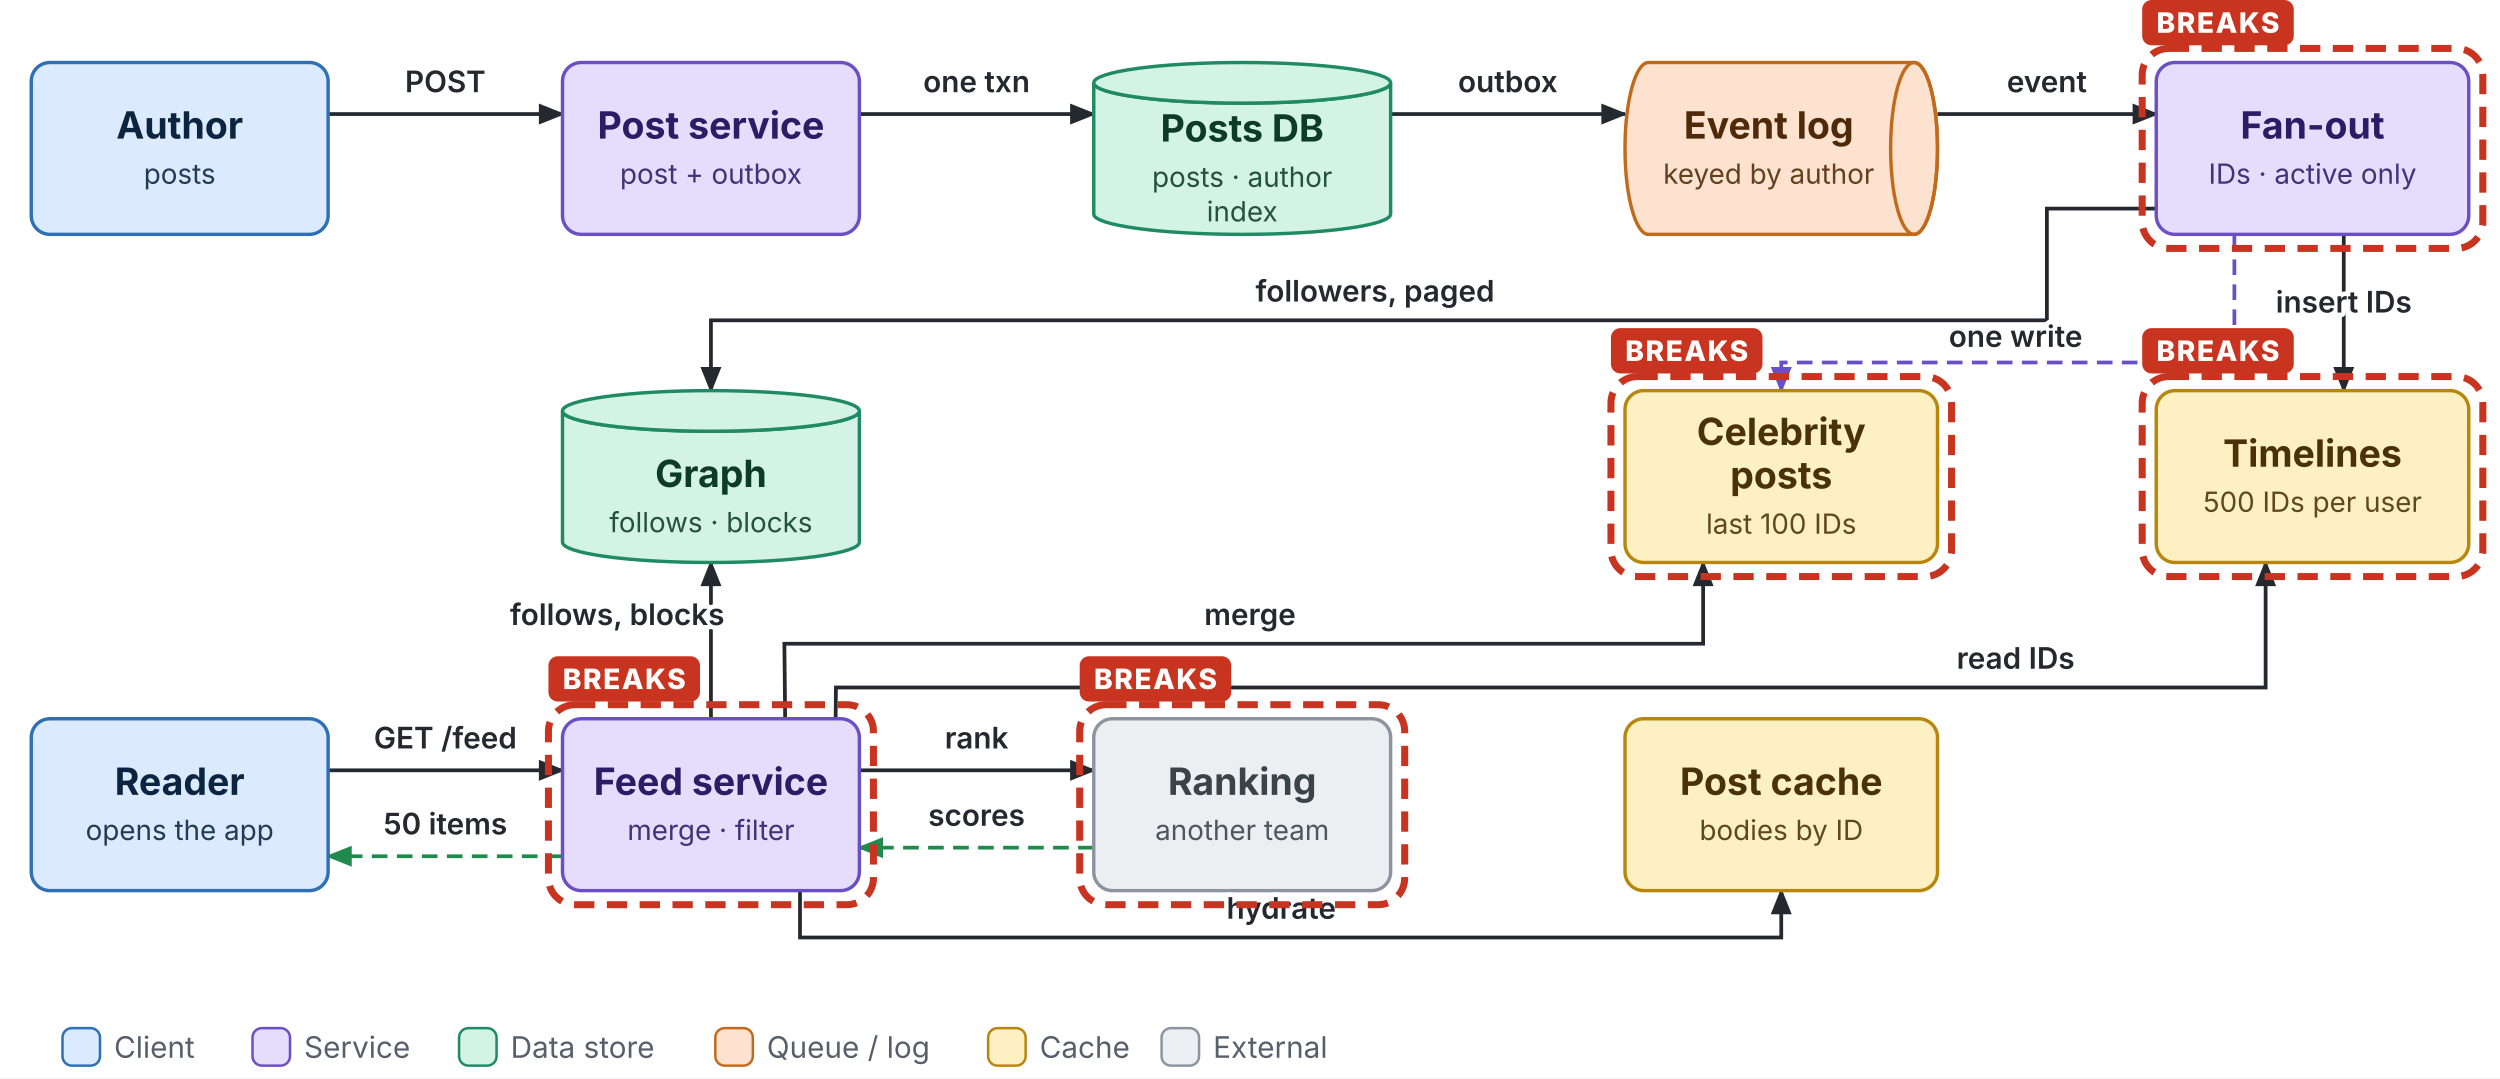
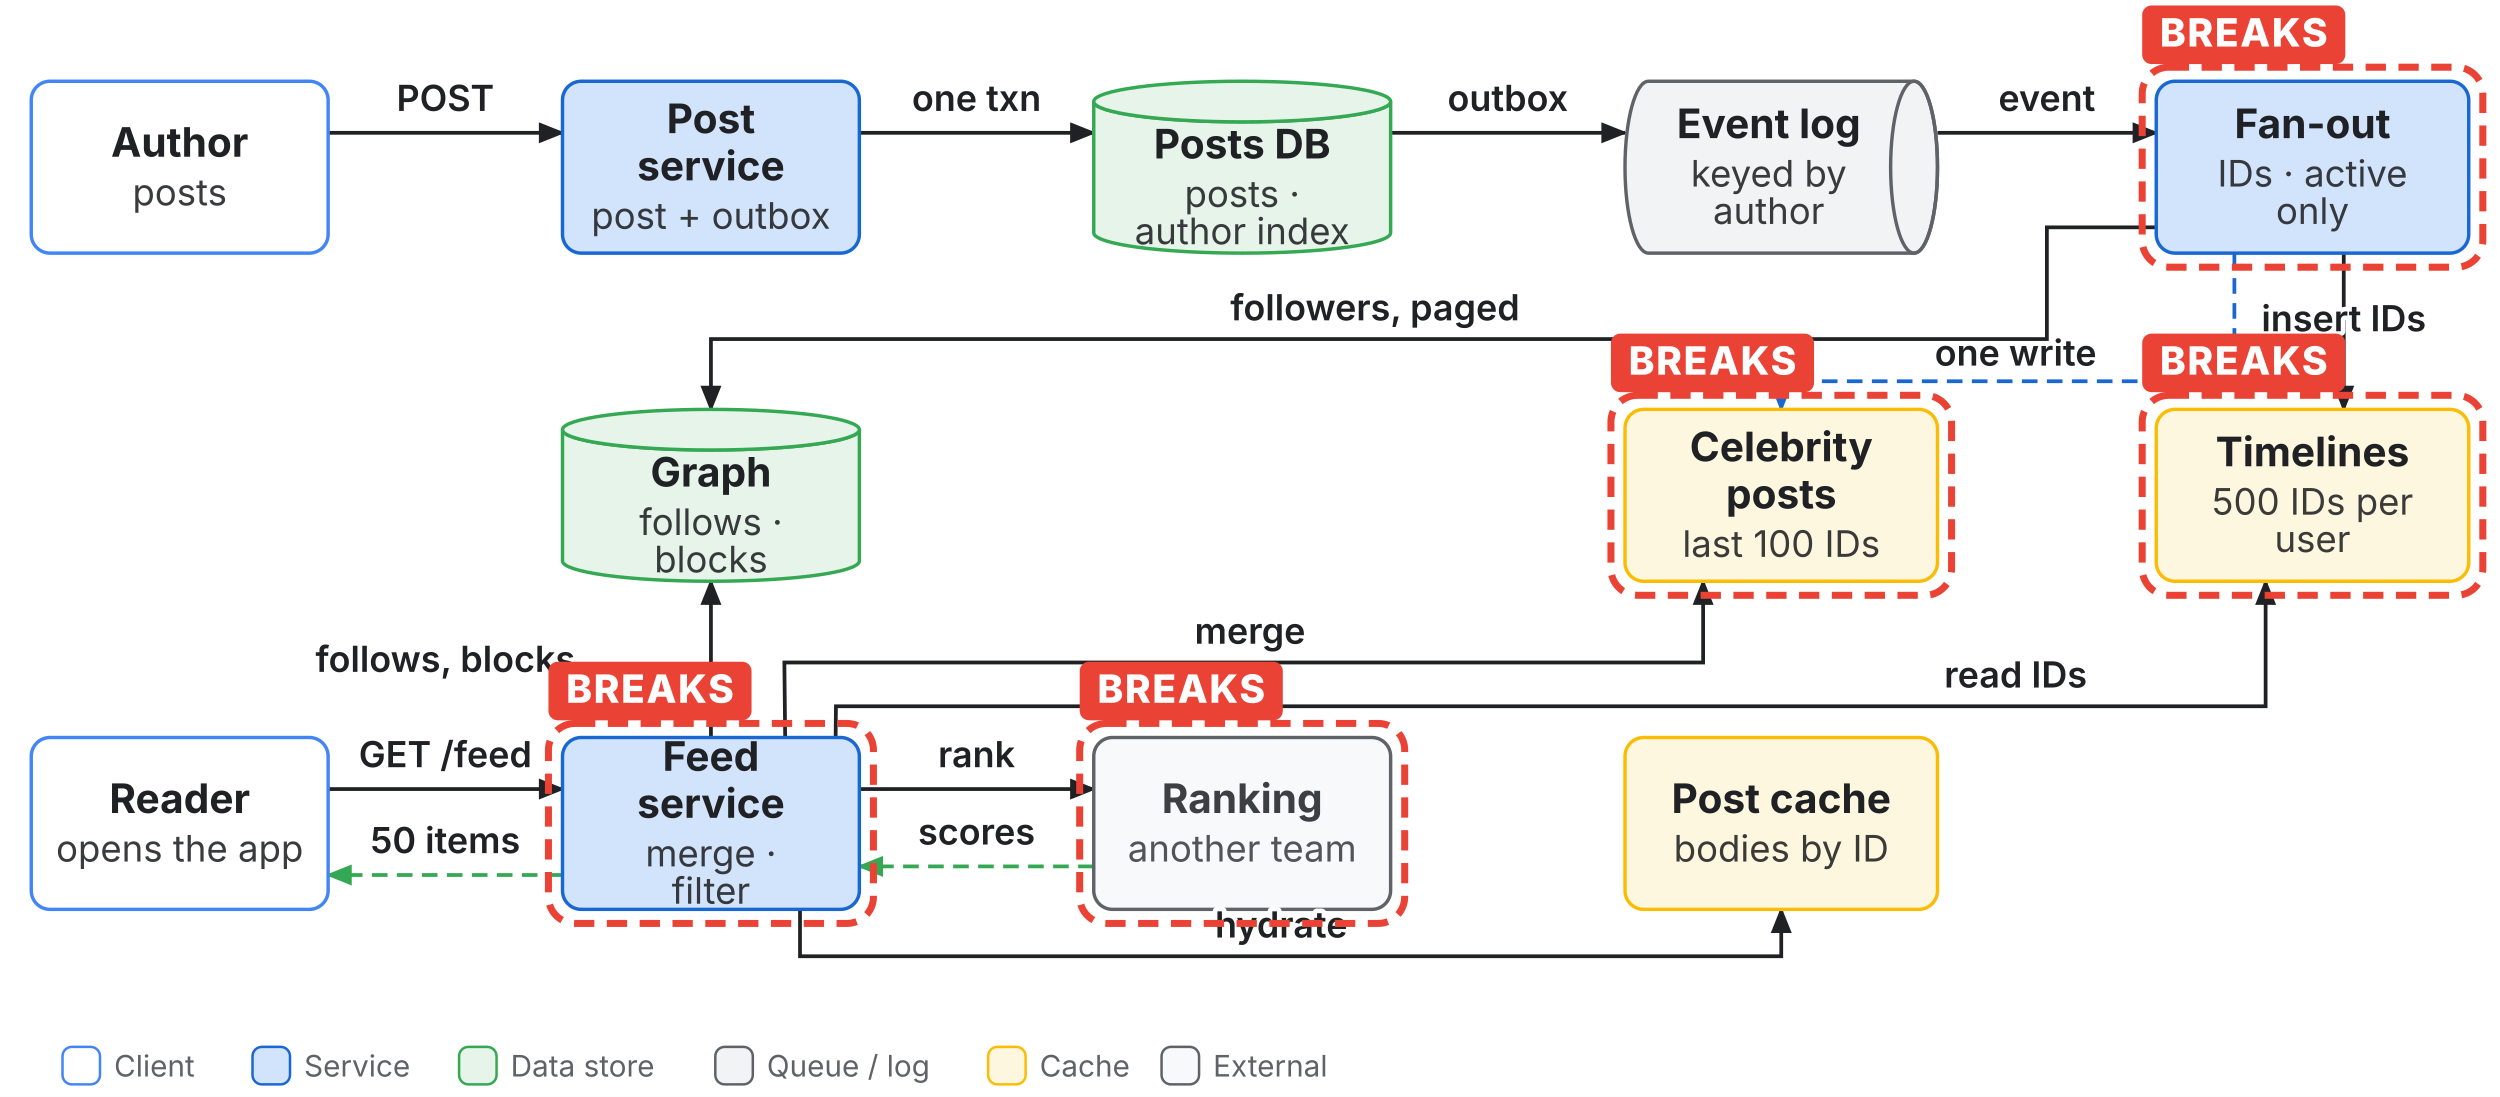
- <svg xmlns="http://www.w3.org/2000/svg" class="base" viewBox="0 0 1600 690" width="1600" height="690">
+ <svg xmlns="http://www.w3.org/2000/svg" class="base" viewBox="0 -12 1600 702" width="1600" height="702">
  <defs>
-     <marker id="bs-1f8a4c" viewBox="0 0 10 10" refX="9" refY="5" markerWidth="7" markerHeight="7" orient="auto">
-       <path d="M0,1 L10,5 L0,9 z" fill="#1f8a4c" />
+     <marker id="bs-1967d2" viewBox="0 0 10 10" refX="9" refY="5" markerWidth="7" markerHeight="7" orient="auto">
+       <path d="M0,1 L10,5 L0,9 z" fill="#1967d2" />
    </marker>
-     <marker id="bs-s-1f8a4c" viewBox="0 0 10 10" refX="1" refY="5" markerWidth="7" markerHeight="7" orient="auto">
-       <path d="M10,1 L0,5 L10,9 z" fill="#1f8a4c" />
+     <marker id="bs-s-1967d2" viewBox="0 0 10 10" refX="1" refY="5" markerWidth="7" markerHeight="7" orient="auto">
+       <path d="M10,1 L0,5 L10,9 z" fill="#1967d2" />
    </marker>
-     <marker id="bs-24292f" viewBox="0 0 10 10" refX="9" refY="5" markerWidth="7" markerHeight="7" orient="auto">
-       <path d="M0,1 L10,5 L0,9 z" fill="#24292f" />
+     <marker id="bs-202124" viewBox="0 0 10 10" refX="9" refY="5" markerWidth="7" markerHeight="7" orient="auto">
+       <path d="M0,1 L10,5 L0,9 z" fill="#202124" />
    </marker>
-     <marker id="bs-s-24292f" viewBox="0 0 10 10" refX="1" refY="5" markerWidth="7" markerHeight="7" orient="auto">
-       <path d="M10,1 L0,5 L10,9 z" fill="#24292f" />
+     <marker id="bs-s-202124" viewBox="0 0 10 10" refX="1" refY="5" markerWidth="7" markerHeight="7" orient="auto">
+       <path d="M10,1 L0,5 L10,9 z" fill="#202124" />
    </marker>
-     <marker id="bs-6b4fc4" viewBox="0 0 10 10" refX="9" refY="5" markerWidth="7" markerHeight="7" orient="auto">
-       <path d="M0,1 L10,5 L0,9 z" fill="#6b4fc4" />
+     <marker id="bs-34a853" viewBox="0 0 10 10" refX="9" refY="5" markerWidth="7" markerHeight="7" orient="auto">
+       <path d="M0,1 L10,5 L0,9 z" fill="#34a853" />
    </marker>
-     <marker id="bs-s-6b4fc4" viewBox="0 0 10 10" refX="1" refY="5" markerWidth="7" markerHeight="7" orient="auto">
-       <path d="M10,1 L0,5 L10,9 z" fill="#6b4fc4" />
+     <marker id="bs-s-34a853" viewBox="0 0 10 10" refX="1" refY="5" markerWidth="7" markerHeight="7" orient="auto">
+       <path d="M10,1 L0,5 L10,9 z" fill="#34a853" />
    </marker>
  </defs>
-   <rect width="1600" height="690" fill="#ffffff" />
-   <path d="M210.0,73.0 L360.0,73.0" fill="none" stroke="#24292f" stroke-width="2.4" marker-end="url(#bs-24292f)" />
-   <path d="M550.0,73.0 L700.0,73.0" fill="none" stroke="#24292f" stroke-width="2.4" marker-end="url(#bs-24292f)" />
-   <path d="M890.0,73.0 L1040.0,73.0" fill="none" stroke="#24292f" stroke-width="2.4" marker-end="url(#bs-24292f)" />
-   <path d="M1240.0,73.0 L1380.0,73.0" fill="none" stroke="#24292f" stroke-width="2.4" marker-end="url(#bs-24292f)" />
-   <path d="M1380.0,133.5 L1310.0,133.5 L1310.0,205.0 L455.0,205.0 L455.0,250.0" fill="none" stroke="#24292f" stroke-width="2.4" marker-end="url(#bs-24292f)" />
-   <path d="M1500.0,150.0 L1500.0,250.0" fill="none" stroke="#24292f" stroke-width="2.4" marker-end="url(#bs-24292f)" />
-   <path d="M1430.0,150.0 L1430.0,232.0 L1140.0,232.0 L1140.0,250.0" fill="none" stroke="#6b4fc4" stroke-width="2.4" stroke-dasharray="10 6" marker-end="url(#bs-6b4fc4)" />
-   <path d="M210.0,493.0 L360.0,493.0" fill="none" stroke="#24292f" stroke-width="2.4" marker-end="url(#bs-24292f)" />
-   <path d="M360.0,548.0 L210.0,548.0" fill="none" stroke="#1f8a4c" stroke-width="2.4" stroke-dasharray="10 6" marker-end="url(#bs-1f8a4c)" />
-   <path d="M455.0,460.0 L455.0,360.0" fill="none" stroke="#24292f" stroke-width="2.4" marker-end="url(#bs-24292f)" />
-   <path d="M502.5,460.0 L502.0,412.0 L1090.0,412.0 L1090.0,360.0" fill="none" stroke="#24292f" stroke-width="2.4" marker-end="url(#bs-24292f)" />
-   <path d="M534.8,460.0 L535.0,440.0 L1450.0,440.0 L1450.0,360.0" fill="none" stroke="#24292f" stroke-width="2.4" marker-end="url(#bs-24292f)" />
-   <path d="M550.0,493.0 L700.0,493.0" fill="none" stroke="#24292f" stroke-width="2.4" marker-end="url(#bs-24292f)" />
-   <path d="M700.0,542.5 L550.0,542.5" fill="none" stroke="#1f8a4c" stroke-width="2.4" stroke-dasharray="10 6" marker-end="url(#bs-1f8a4c)" />
-   <path d="M512.0,570.0 L512.0,600.0 L1140.0,600.0 L1140.0,570.0" fill="none" stroke="#24292f" stroke-width="2.4" marker-end="url(#bs-24292f)" />
-   <rect x="20" y="40" width="190" height="110" rx="12" fill="#dbeafe" stroke="#2f6fb5" stroke-width="2.2" />
-   <text x="115.0" y="88.7" text-anchor="middle" font-family="Inter, Helvetica, Arial, sans-serif" font-size="24" font-weight="700" fill="#0b2540">Author</text>
-   <text x="115.0" y="117.6" text-anchor="middle" font-family="Inter, Helvetica, Arial, sans-serif" font-size="17.8" fill="#0b2540" fill-opacity="0.88">posts</text>
-   <rect x="360" y="40" width="190" height="110" rx="12" fill="#e6dcfb" stroke="#6b4fc4" stroke-width="2.2" />
-   <text x="455.0" y="88.7" text-anchor="middle" font-family="Inter, Helvetica, Arial, sans-serif" font-size="24" font-weight="700" fill="#2a1d66">Post service</text>
-   <text x="455.0" y="117.6" text-anchor="middle" font-family="Inter, Helvetica, Arial, sans-serif" font-size="17.8" fill="#2a1d66" fill-opacity="0.88">post + outbox</text>
-   <path d="M700,53 a95.0,13 0 0,0 190,0 v84 a95.0,13 0 0,1 -190,0 z" fill="#d3f3e6" stroke="#1f8a63" stroke-width="2.2" />
-   <ellipse cx="795.0" cy="53" rx="95.0" ry="13" fill="#d3f3e6" stroke="#1f8a63" stroke-width="2.2" />
-   <text x="795.0" y="90.6" text-anchor="middle" font-family="Inter, Helvetica, Arial, sans-serif" font-size="24" font-weight="700" fill="#0d3b2a">Posts DB</text>
-   <text x="795.0" y="119.6" text-anchor="middle" font-family="Inter, Helvetica, Arial, sans-serif" font-size="17.8" fill="#0d3b2a" fill-opacity="0.88">posts · author</text>
-   <text x="795.0" y="141.7" text-anchor="middle" font-family="Inter, Helvetica, Arial, sans-serif" font-size="17.8" fill="#0d3b2a" fill-opacity="0.88">index</text>
-   <path d="M1055,40 h170 a15,55.0 0 0,1 0,110 h-170 a15,55.0 0 0,1 0,-110 z" fill="#fde3cf" stroke="#c26a1b" stroke-width="2.2" />
-   <ellipse cx="1225" cy="95.0" rx="15" ry="55.0" fill="none" stroke="#c26a1b" stroke-width="2.2" />
-   <text x="1132.0" y="88.7" text-anchor="middle" font-family="Inter, Helvetica, Arial, sans-serif" font-size="24" font-weight="700" fill="#4f2a08">Event log</text>
-   <text x="1132.0" y="117.6" text-anchor="middle" font-family="Inter, Helvetica, Arial, sans-serif" font-size="17.8" fill="#4f2a08" fill-opacity="0.88">keyed by author</text>
-   <rect x="1380" y="40" width="200" height="110" rx="12" fill="#e6dcfb" stroke="#6b4fc4" stroke-width="2.2" />
-   <text x="1480.0" y="88.7" text-anchor="middle" font-family="Inter, Helvetica, Arial, sans-serif" font-size="24" font-weight="700" fill="#2a1d66">Fan-out</text>
-   <text x="1480.0" y="117.6" text-anchor="middle" font-family="Inter, Helvetica, Arial, sans-serif" font-size="17.8" fill="#2a1d66" fill-opacity="0.88">IDs · active only</text>
-   <path d="M360,263 a95.0,13 0 0,0 190,0 v84 a95.0,13 0 0,1 -190,0 z" fill="#d3f3e6" stroke="#1f8a63" stroke-width="2.2" />
-   <ellipse cx="455.0" cy="263" rx="95.0" ry="13" fill="#d3f3e6" stroke="#1f8a63" stroke-width="2.2" />
-   <text x="455.0" y="311.7" text-anchor="middle" font-family="Inter, Helvetica, Arial, sans-serif" font-size="24" font-weight="700" fill="#0d3b2a">Graph</text>
-   <text x="455.0" y="340.6" text-anchor="middle" font-family="Inter, Helvetica, Arial, sans-serif" font-size="17.8" fill="#0d3b2a" fill-opacity="0.88">follows · blocks</text>
-   <rect x="1040" y="250" width="200" height="110" rx="12" fill="#fdf0c2" stroke="#b7860b" stroke-width="2.2" />
-   <text x="1140.0" y="284.8" text-anchor="middle" font-family="Inter, Helvetica, Arial, sans-serif" font-size="24" font-weight="700" fill="#4a3207">Celebrity</text>
-   <text x="1140.0" y="312.6" text-anchor="middle" font-family="Inter, Helvetica, Arial, sans-serif" font-size="24" font-weight="700" fill="#4a3207">posts</text>
-   <text x="1140.0" y="341.6" text-anchor="middle" font-family="Inter, Helvetica, Arial, sans-serif" font-size="17.8" fill="#4a3207" fill-opacity="0.88">last 100 IDs</text>
-   <rect x="1380" y="250" width="200" height="110" rx="12" fill="#fdf0c2" stroke="#b7860b" stroke-width="2.2" />
-   <text x="1480.0" y="298.7" text-anchor="middle" font-family="Inter, Helvetica, Arial, sans-serif" font-size="24" font-weight="700" fill="#4a3207">Timelines</text>
-   <text x="1480.0" y="327.6" text-anchor="middle" font-family="Inter, Helvetica, Arial, sans-serif" font-size="17.8" fill="#4a3207" fill-opacity="0.88">500 IDs per user</text>
-   <rect x="20" y="460" width="190" height="110" rx="12" fill="#dbeafe" stroke="#2f6fb5" stroke-width="2.2" />
-   <text x="115.0" y="508.7" text-anchor="middle" font-family="Inter, Helvetica, Arial, sans-serif" font-size="24" font-weight="700" fill="#0b2540">Reader</text>
-   <text x="115.0" y="537.6" text-anchor="middle" font-family="Inter, Helvetica, Arial, sans-serif" font-size="17.8" fill="#0b2540" fill-opacity="0.88">opens the app</text>
-   <rect x="360" y="460" width="190" height="110" rx="12" fill="#e6dcfb" stroke="#6b4fc4" stroke-width="2.2" />
-   <text x="455.0" y="508.7" text-anchor="middle" font-family="Inter, Helvetica, Arial, sans-serif" font-size="24" font-weight="700" fill="#2a1d66">Feed service</text>
-   <text x="455.0" y="537.6" text-anchor="middle" font-family="Inter, Helvetica, Arial, sans-serif" font-size="17.8" fill="#2a1d66" fill-opacity="0.88">merge · filter</text>
-   <rect x="700" y="460" width="190" height="110" rx="12" fill="#eceff2" stroke="#8c959f" stroke-width="2.2" />
-   <text x="795.0" y="508.7" text-anchor="middle" font-family="Inter, Helvetica, Arial, sans-serif" font-size="24" font-weight="700" fill="#3a424a">Ranking</text>
-   <text x="795.0" y="537.6" text-anchor="middle" font-family="Inter, Helvetica, Arial, sans-serif" font-size="17.8" fill="#3a424a" fill-opacity="0.88">another team</text>
-   <rect x="1040" y="460" width="200" height="110" rx="12" fill="#fdf0c2" stroke="#b7860b" stroke-width="2.2" />
-   <text x="1140.0" y="508.7" text-anchor="middle" font-family="Inter, Helvetica, Arial, sans-serif" font-size="24" font-weight="700" fill="#4a3207">Post cache</text>
-   <text x="1140.0" y="537.6" text-anchor="middle" font-family="Inter, Helvetica, Arial, sans-serif" font-size="17.8" fill="#4a3207" fill-opacity="0.88">bodies by ID</text>
-   <text x="285.0" y="59.0" text-anchor="middle" font-family="Inter, Helvetica, Arial, sans-serif" font-size="19" font-weight="600" fill="#24292f" paint-order="stroke" stroke="#ffffff" stroke-width="6" stroke-linejoin="round">POST</text>
-   <text x="625.0" y="59.0" text-anchor="middle" font-family="Inter, Helvetica, Arial, sans-serif" font-size="19" font-weight="600" fill="#24292f" paint-order="stroke" stroke="#ffffff" stroke-width="6" stroke-linejoin="round">one txn</text>
-   <text x="965.0" y="59.0" text-anchor="middle" font-family="Inter, Helvetica, Arial, sans-serif" font-size="19" font-weight="600" fill="#24292f" paint-order="stroke" stroke="#ffffff" stroke-width="6" stroke-linejoin="round">outbox</text>
-   <text x="1310.0" y="59.0" text-anchor="middle" font-family="Inter, Helvetica, Arial, sans-serif" font-size="19" font-weight="600" fill="#24292f" paint-order="stroke" stroke="#ffffff" stroke-width="6" stroke-linejoin="round">event</text>
-   <text x="880.0" y="193.0" text-anchor="middle" font-family="Inter, Helvetica, Arial, sans-serif" font-size="19" font-weight="600" fill="#24292f" paint-order="stroke" stroke="#ffffff" stroke-width="6" stroke-linejoin="round">followers, paged</text>
-   <text x="1500.0" y="200.0" text-anchor="middle" font-family="Inter, Helvetica, Arial, sans-serif" font-size="19" font-weight="600" fill="#24292f" paint-order="stroke" stroke="#ffffff" stroke-width="6" stroke-linejoin="round">insert IDs</text>
-   <text x="1290.0" y="222.0" text-anchor="middle" font-family="Inter, Helvetica, Arial, sans-serif" font-size="19" font-weight="600" fill="#24292f" paint-order="stroke" stroke="#ffffff" stroke-width="6" stroke-linejoin="round">one write</text>
-   <text x="285.0" y="479.0" text-anchor="middle" font-family="Inter, Helvetica, Arial, sans-serif" font-size="19" font-weight="600" fill="#24292f" paint-order="stroke" stroke="#ffffff" stroke-width="6" stroke-linejoin="round">GET /feed</text>
-   <text x="285.0" y="534.0" text-anchor="middle" font-family="Inter, Helvetica, Arial, sans-serif" font-size="19" font-weight="600" fill="#24292f" paint-order="stroke" stroke="#ffffff" stroke-width="6" stroke-linejoin="round">50 items</text>
-   <text x="395.0" y="400.0" text-anchor="middle" font-family="Inter, Helvetica, Arial, sans-serif" font-size="19" font-weight="600" fill="#24292f" paint-order="stroke" stroke="#ffffff" stroke-width="6" stroke-linejoin="round">follows, blocks</text>
-   <text x="800.0" y="400.0" text-anchor="middle" font-family="Inter, Helvetica, Arial, sans-serif" font-size="19" font-weight="600" fill="#24292f" paint-order="stroke" stroke="#ffffff" stroke-width="6" stroke-linejoin="round">merge</text>
-   <text x="1290.0" y="428.0" text-anchor="middle" font-family="Inter, Helvetica, Arial, sans-serif" font-size="19" font-weight="600" fill="#24292f" paint-order="stroke" stroke="#ffffff" stroke-width="6" stroke-linejoin="round">read IDs</text>
-   <text x="625.0" y="479.0" text-anchor="middle" font-family="Inter, Helvetica, Arial, sans-serif" font-size="19" font-weight="600" fill="#24292f" paint-order="stroke" stroke="#ffffff" stroke-width="6" stroke-linejoin="round">rank</text>
-   <text x="625.0" y="528.5" text-anchor="middle" font-family="Inter, Helvetica, Arial, sans-serif" font-size="19" font-weight="600" fill="#24292f" paint-order="stroke" stroke="#ffffff" stroke-width="6" stroke-linejoin="round">scores</text>
-   <text x="820.0" y="588.0" text-anchor="middle" font-family="Inter, Helvetica, Arial, sans-serif" font-size="19" font-weight="600" fill="#24292f" paint-order="stroke" stroke="#ffffff" stroke-width="6" stroke-linejoin="round">hydrate</text>
-   <rect x="1371" y="31" width="218" height="128" rx="17" fill="none" stroke="#c8341f" stroke-width="4.5" stroke-dasharray="13 8" />
-   <rect x="1371" y="0" width="97.0" height="29" rx="6" fill="#c8341f" />
-   <text x="1419.5" y="21" text-anchor="middle" font-family="Inter, Helvetica, Arial, sans-serif" font-size="18" font-weight="800" letter-spacing="1" fill="#ffffff">BREAKS</text>
-   <rect x="1031" y="241" width="218" height="128" rx="17" fill="none" stroke="#c8341f" stroke-width="4.5" stroke-dasharray="13 8" />
-   <rect x="1031" y="210" width="97.0" height="29" rx="6" fill="#c8341f" />
-   <text x="1079.5" y="231" text-anchor="middle" font-family="Inter, Helvetica, Arial, sans-serif" font-size="18" font-weight="800" letter-spacing="1" fill="#ffffff">BREAKS</text>
-   <rect x="1371" y="241" width="218" height="128" rx="17" fill="none" stroke="#c8341f" stroke-width="4.5" stroke-dasharray="13 8" />
-   <rect x="1371" y="210" width="97.0" height="29" rx="6" fill="#c8341f" />
-   <text x="1419.5" y="231" text-anchor="middle" font-family="Inter, Helvetica, Arial, sans-serif" font-size="18" font-weight="800" letter-spacing="1" fill="#ffffff">BREAKS</text>
-   <rect x="351" y="451" width="208" height="128" rx="17" fill="none" stroke="#c8341f" stroke-width="4.5" stroke-dasharray="13 8" />
-   <rect x="351" y="420" width="97.0" height="29" rx="6" fill="#c8341f" />
-   <text x="399.5" y="441" text-anchor="middle" font-family="Inter, Helvetica, Arial, sans-serif" font-size="18" font-weight="800" letter-spacing="1" fill="#ffffff">BREAKS</text>
-   <rect x="691" y="451" width="208" height="128" rx="17" fill="none" stroke="#c8341f" stroke-width="4.5" stroke-dasharray="13 8" />
-   <rect x="691" y="420" width="97.0" height="29" rx="6" fill="#c8341f" />
-   <text x="739.5" y="441" text-anchor="middle" font-family="Inter, Helvetica, Arial, sans-serif" font-size="18" font-weight="800" letter-spacing="1" fill="#ffffff">BREAKS</text>
-   <rect x="40" y="658" width="24" height="24" rx="6" fill="#dbeafe" stroke="#2f6fb5" stroke-width="1.6" />
-   <text x="73" y="677" font-family="Inter, Helvetica, Arial, sans-serif" font-size="19" fill="#57606a">Client</text>
-   <rect x="161.6" y="658" width="24" height="24" rx="6" fill="#e6dcfb" stroke="#6b4fc4" stroke-width="1.6" />
-   <text x="194.6" y="677" font-family="Inter, Helvetica, Arial, sans-serif" font-size="19" fill="#57606a">Service</text>
-   <rect x="293.8" y="658" width="24" height="24" rx="6" fill="#d3f3e6" stroke="#1f8a63" stroke-width="1.6" />
-   <text x="326.8" y="677" font-family="Inter, Helvetica, Arial, sans-serif" font-size="19" fill="#57606a">Data store</text>
-   <rect x="457.8" y="658" width="24" height="24" rx="6" fill="#fde3cf" stroke="#c26a1b" stroke-width="1.6" />
-   <text x="490.8" y="677" font-family="Inter, Helvetica, Arial, sans-serif" font-size="19" fill="#57606a">Queue / log</text>
-   <rect x="632.4" y="658" width="24" height="24" rx="6" fill="#fdf0c2" stroke="#b7860b" stroke-width="1.6" />
-   <text x="665.4" y="677" font-family="Inter, Helvetica, Arial, sans-serif" font-size="19" fill="#57606a">Cache</text>
-   <rect x="743.4" y="658" width="24" height="24" rx="6" fill="#eceff2" stroke="#8c959f" stroke-width="1.6" />
-   <text x="776.4" y="677" font-family="Inter, Helvetica, Arial, sans-serif" font-size="19" fill="#57606a">External</text>
+   <rect x="0" y="-12" width="1600" height="702" fill="#ffffff" />
+   <path data-k="e:e1" d="M210.0,73.0 L360.0,73.0" fill="none" stroke="#202124" stroke-width="2.4" marker-end="url(#bs-202124)" />
+   <path data-k="e:e2" d="M550.0,73.0 L700.0,73.0" fill="none" stroke="#202124" stroke-width="2.4" marker-end="url(#bs-202124)" />
+   <path data-k="e:e3" d="M890.0,73.0 L1040.0,73.0" fill="none" stroke="#202124" stroke-width="2.4" marker-end="url(#bs-202124)" />
+   <path data-k="e:e4" d="M1240.0,73.0 L1380.0,73.0" fill="none" stroke="#202124" stroke-width="2.4" marker-end="url(#bs-202124)" />
+   <path data-k="e:e5" d="M1380.0,133.5 L1310.0,133.5 L1310.0,205.0 L455.0,205.0 L455.0,250.0" fill="none" stroke="#202124" stroke-width="2.4" marker-end="url(#bs-202124)" />
+   <path data-k="e:e6" d="M1500.0,150.0 L1500.0,250.0" fill="none" stroke="#202124" stroke-width="2.4" marker-end="url(#bs-202124)" />
+   <path data-k="e:e7" d="M1430.0,150.0 L1430.0,232.0 L1140.0,232.0 L1140.0,250.0" fill="none" stroke="#1967d2" stroke-width="2.4" stroke-dasharray="10 6" marker-end="url(#bs-1967d2)" />
+   <path data-k="e:e8" d="M210.0,493.0 L360.0,493.0" fill="none" stroke="#202124" stroke-width="2.4" marker-end="url(#bs-202124)" />
+   <path data-k="e:e9" d="M360.0,548.0 L210.0,548.0" fill="none" stroke="#34a853" stroke-width="2.4" stroke-dasharray="10 6" marker-end="url(#bs-34a853)" />
+   <path data-k="e:e10" d="M455.0,460.0 L455.0,360.0" fill="none" stroke="#202124" stroke-width="2.4" marker-end="url(#bs-202124)" />
+   <path data-k="e:e12" d="M502.5,460.0 L502.0,412.0 L1090.0,412.0 L1090.0,360.0" fill="none" stroke="#202124" stroke-width="2.4" marker-end="url(#bs-202124)" />
+   <path data-k="e:e13" d="M534.8,460.0 L535.0,440.0 L1450.0,440.0 L1450.0,360.0" fill="none" stroke="#202124" stroke-width="2.4" marker-end="url(#bs-202124)" />
+   <path data-k="e:e14" d="M550.0,493.0 L700.0,493.0" fill="none" stroke="#202124" stroke-width="2.4" marker-end="url(#bs-202124)" />
+   <path data-k="e:e15" d="M700.0,542.5 L550.0,542.5" fill="none" stroke="#34a853" stroke-width="2.4" stroke-dasharray="10 6" marker-end="url(#bs-34a853)" />
+   <path data-k="e:e16" d="M512.0,570.0 L512.0,600.0 L1140.0,600.0 L1140.0,570.0" fill="none" stroke="#202124" stroke-width="2.4" marker-end="url(#bs-202124)" />
+   <g data-k="n:author">
+     <rect x="20" y="40" width="190" height="110" rx="12" fill="#ffffff" stroke="#4285f4" stroke-width="2.2" />
+     <text x="115.0" y="88.3" text-anchor="middle" font-family="Inter, Roboto, sans-serif" font-size="26" font-weight="700" fill="#202124">Author</text>
+     <text x="115.0" y="119.4" text-anchor="middle" font-family="Inter, Roboto, sans-serif" font-size="23.4" fill="#202124" fill-opacity="0.88">posts</text>
+   </g>
+   <g data-k="n:postsvc">
+     <rect x="360" y="40" width="190" height="110" rx="12" fill="#d2e3fc" stroke="#1967d2" stroke-width="2.2" />
+     <text x="455.0" y="73.2" text-anchor="middle" font-family="Inter, Roboto, sans-serif" font-size="26" font-weight="700" fill="#202124">Post</text>
+     <text x="455.0" y="103.4" text-anchor="middle" font-family="Inter, Roboto, sans-serif" font-size="26" font-weight="700" fill="#202124">service</text>
+     <text x="455.0" y="134.4" text-anchor="middle" font-family="Inter, Roboto, sans-serif" font-size="23.4" fill="#202124" fill-opacity="0.88">post + outbox</text>
+   </g>
+   <g data-k="n:postsdb">
+     <path d="M700,53 a95.0,13 0 0,0 190,0 v84 a95.0,13 0 0,1 -190,0 z" fill="#e6f4ea" stroke="#34a853" stroke-width="2.2" />
+     <ellipse cx="795.0" cy="53" rx="95.0" ry="13" fill="#e6f4ea" stroke="#34a853" stroke-width="2.2" />
+     <text x="795.0" y="89.4" text-anchor="middle" font-family="Inter, Roboto, sans-serif" font-size="26" font-weight="700" fill="#202124">Posts DB</text>
+     <text x="795.0" y="120.4" text-anchor="middle" font-family="Inter, Roboto, sans-serif" font-size="23.4" fill="#202124" fill-opacity="0.88">posts ·</text>
+     <text x="795.0" y="144.3" text-anchor="middle" font-family="Inter, Roboto, sans-serif" font-size="23.4" fill="#202124" fill-opacity="0.88">author index</text>
+   </g>
+   <g data-k="n:log">
+     <path d="M1055,40 h170 a15,55.0 0 0,1 0,110 h-170 a15,55.0 0 0,1 0,-110 z" fill="#f1f3f4" stroke="#5f6368" stroke-width="2.2" />
+     <ellipse cx="1225" cy="95.0" rx="15" ry="55.0" fill="none" stroke="#5f6368" stroke-width="2.2" />
+     <text x="1132.0" y="76.4" text-anchor="middle" font-family="Inter, Roboto, sans-serif" font-size="26" font-weight="700" fill="#202124">Event log</text>
+     <text x="1132.0" y="107.4" text-anchor="middle" font-family="Inter, Roboto, sans-serif" font-size="23.4" fill="#202124" fill-opacity="0.88">keyed by</text>
+     <text x="1132.0" y="131.3" text-anchor="middle" font-family="Inter, Roboto, sans-serif" font-size="23.4" fill="#202124" fill-opacity="0.88">author</text>
+   </g>
+   <g data-k="n:fanout">
+     <rect x="1380" y="40" width="200" height="110" rx="12" fill="#d2e3fc" stroke="#1967d2" stroke-width="2.2" />
+     <text x="1480.0" y="76.4" text-anchor="middle" font-family="Inter, Roboto, sans-serif" font-size="26" font-weight="700" fill="#202124">Fan-out</text>
+     <text x="1480.0" y="107.4" text-anchor="middle" font-family="Inter, Roboto, sans-serif" font-size="23.4" fill="#202124" fill-opacity="0.88">IDs · active</text>
+     <text x="1480.0" y="131.3" text-anchor="middle" font-family="Inter, Roboto, sans-serif" font-size="23.4" fill="#202124" fill-opacity="0.88">only</text>
+   </g>
+   <g data-k="n:graph">
+     <path d="M360,263 a95.0,13 0 0,0 190,0 v84 a95.0,13 0 0,1 -190,0 z" fill="#e6f4ea" stroke="#34a853" stroke-width="2.2" />
+     <ellipse cx="455.0" cy="263" rx="95.0" ry="13" fill="#e6f4ea" stroke="#34a853" stroke-width="2.2" />
+     <text x="455.0" y="299.4" text-anchor="middle" font-family="Inter, Roboto, sans-serif" font-size="26" font-weight="700" fill="#202124">Graph</text>
+     <text x="455.0" y="330.4" text-anchor="middle" font-family="Inter, Roboto, sans-serif" font-size="23.4" fill="#202124" fill-opacity="0.88">follows ·</text>
+     <text x="455.0" y="354.3" text-anchor="middle" font-family="Inter, Roboto, sans-serif" font-size="23.4" fill="#202124" fill-opacity="0.88">blocks</text>
+   </g>
+   <g data-k="n:celeb">
+     <rect x="1040" y="250" width="200" height="110" rx="12" fill="#fef7e0" stroke="#fbbc05" stroke-width="2.2" />
+     <text x="1140.0" y="283.2" text-anchor="middle" font-family="Inter, Roboto, sans-serif" font-size="26" font-weight="700" fill="#202124">Celebrity</text>
+     <text x="1140.0" y="313.4" text-anchor="middle" font-family="Inter, Roboto, sans-serif" font-size="26" font-weight="700" fill="#202124">posts</text>
+     <text x="1140.0" y="344.4" text-anchor="middle" font-family="Inter, Roboto, sans-serif" font-size="23.4" fill="#202124" fill-opacity="0.88">last 100 IDs</text>
+   </g>
+   <g data-k="n:timeline">
+     <rect x="1380" y="250" width="200" height="110" rx="12" fill="#fef7e0" stroke="#fbbc05" stroke-width="2.2" />
+     <text x="1480.0" y="286.4" text-anchor="middle" font-family="Inter, Roboto, sans-serif" font-size="26" font-weight="700" fill="#202124">Timelines</text>
+     <text x="1480.0" y="317.4" text-anchor="middle" font-family="Inter, Roboto, sans-serif" font-size="23.4" fill="#202124" fill-opacity="0.88">500 IDs per</text>
+     <text x="1480.0" y="341.3" text-anchor="middle" font-family="Inter, Roboto, sans-serif" font-size="23.4" fill="#202124" fill-opacity="0.88">user</text>
+   </g>
+   <g data-k="n:reader">
+     <rect x="20" y="460" width="190" height="110" rx="12" fill="#ffffff" stroke="#4285f4" stroke-width="2.2" />
+     <text x="115.0" y="508.3" text-anchor="middle" font-family="Inter, Roboto, sans-serif" font-size="26" font-weight="700" fill="#202124">Reader</text>
+     <text x="115.0" y="539.4" text-anchor="middle" font-family="Inter, Roboto, sans-serif" font-size="23.4" fill="#202124" fill-opacity="0.88">opens the app</text>
+   </g>
+   <g data-k="n:feed">
+     <rect x="360" y="460" width="190" height="110" rx="12" fill="#d2e3fc" stroke="#1967d2" stroke-width="2.2" />
+     <text x="455.0" y="481.3" text-anchor="middle" font-family="Inter, Roboto, sans-serif" font-size="26" font-weight="700" fill="#202124">Feed</text>
+     <text x="455.0" y="511.4" text-anchor="middle" font-family="Inter, Roboto, sans-serif" font-size="26" font-weight="700" fill="#202124">service</text>
+     <text x="455.0" y="542.5" text-anchor="middle" font-family="Inter, Roboto, sans-serif" font-size="23.4" fill="#202124" fill-opacity="0.88">merge ·</text>
+     <text x="455.0" y="566.4" text-anchor="middle" font-family="Inter, Roboto, sans-serif" font-size="23.4" fill="#202124" fill-opacity="0.88">filter</text>
+   </g>
+   <g data-k="n:ranking">
+     <rect x="700" y="460" width="190" height="110" rx="12" fill="#f8f9fa" stroke="#5f6368" stroke-width="2.2" />
+     <text x="795.0" y="508.3" text-anchor="middle" font-family="Inter, Roboto, sans-serif" font-size="26" font-weight="700" fill="#3c4043">Ranking</text>
+     <text x="795.0" y="539.4" text-anchor="middle" font-family="Inter, Roboto, sans-serif" font-size="23.4" fill="#3c4043" fill-opacity="0.88">another team</text>
+   </g>
+   <g data-k="n:postcache">
+     <rect x="1040" y="460" width="200" height="110" rx="12" fill="#fef7e0" stroke="#fbbc05" stroke-width="2.2" />
+     <text x="1140.0" y="508.3" text-anchor="middle" font-family="Inter, Roboto, sans-serif" font-size="26" font-weight="700" fill="#202124">Post cache</text>
+     <text x="1140.0" y="539.4" text-anchor="middle" font-family="Inter, Roboto, sans-serif" font-size="23.4" fill="#202124" fill-opacity="0.88">bodies by ID</text>
+   </g>
+   <text data-k="e:e1" x="285.0" y="59.0" text-anchor="middle" font-family="Inter, Roboto, sans-serif" font-size="23" font-weight="600" fill="#202124" paint-order="stroke" stroke="#ffffff" stroke-width="6" stroke-linejoin="round">POST</text>
+   <text data-k="e:e2" x="625.0" y="59.0" text-anchor="middle" font-family="Inter, Roboto, sans-serif" font-size="23" font-weight="600" fill="#202124" paint-order="stroke" stroke="#ffffff" stroke-width="6" stroke-linejoin="round">one txn</text>
+   <text data-k="e:e3" x="965.0" y="59.0" text-anchor="middle" font-family="Inter, Roboto, sans-serif" font-size="23" font-weight="600" fill="#202124" paint-order="stroke" stroke="#ffffff" stroke-width="6" stroke-linejoin="round">outbox</text>
+   <text data-k="e:e4" x="1310.0" y="59.0" text-anchor="middle" font-family="Inter, Roboto, sans-serif" font-size="23" font-weight="600" fill="#202124" paint-order="stroke" stroke="#ffffff" stroke-width="6" stroke-linejoin="round">event</text>
+   <text data-k="e:e5" x="880.0" y="193.0" text-anchor="middle" font-family="Inter, Roboto, sans-serif" font-size="23" font-weight="600" fill="#202124" paint-order="stroke" stroke="#ffffff" stroke-width="6" stroke-linejoin="round">followers, paged</text>
+   <text data-k="e:e6" x="1500.0" y="200.0" text-anchor="middle" font-family="Inter, Roboto, sans-serif" font-size="23" font-weight="600" fill="#202124" paint-order="stroke" stroke="#ffffff" stroke-width="6" stroke-linejoin="round">insert IDs</text>
+   <text data-k="e:e7" x="1290.0" y="222.0" text-anchor="middle" font-family="Inter, Roboto, sans-serif" font-size="23" font-weight="600" fill="#202124" paint-order="stroke" stroke="#ffffff" stroke-width="6" stroke-linejoin="round">one write</text>
+   <text data-k="e:e8" x="285.0" y="479.0" text-anchor="middle" font-family="Inter, Roboto, sans-serif" font-size="23" font-weight="600" fill="#202124" paint-order="stroke" stroke="#ffffff" stroke-width="6" stroke-linejoin="round">GET /feed</text>
+   <text data-k="e:e9" x="285.0" y="534.0" text-anchor="middle" font-family="Inter, Roboto, sans-serif" font-size="23" font-weight="600" fill="#202124" paint-order="stroke" stroke="#ffffff" stroke-width="6" stroke-linejoin="round">50 items</text>
+   <text data-k="e:e10" x="285.0" y="418.0" text-anchor="middle" font-family="Inter, Roboto, sans-serif" font-size="23" font-weight="600" fill="#202124" paint-order="stroke" stroke="#ffffff" stroke-width="6" stroke-linejoin="round">follows, blocks</text>
+   <text data-k="e:e12" x="800.0" y="400.0" text-anchor="middle" font-family="Inter, Roboto, sans-serif" font-size="23" font-weight="600" fill="#202124" paint-order="stroke" stroke="#ffffff" stroke-width="6" stroke-linejoin="round">merge</text>
+   <text data-k="e:e13" x="1290.0" y="428.0" text-anchor="middle" font-family="Inter, Roboto, sans-serif" font-size="23" font-weight="600" fill="#202124" paint-order="stroke" stroke="#ffffff" stroke-width="6" stroke-linejoin="round">read IDs</text>
+   <text data-k="e:e14" x="625.0" y="479.0" text-anchor="middle" font-family="Inter, Roboto, sans-serif" font-size="23" font-weight="600" fill="#202124" paint-order="stroke" stroke="#ffffff" stroke-width="6" stroke-linejoin="round">rank</text>
+   <text data-k="e:e15" x="625.0" y="528.5" text-anchor="middle" font-family="Inter, Roboto, sans-serif" font-size="23" font-weight="600" fill="#202124" paint-order="stroke" stroke="#ffffff" stroke-width="6" stroke-linejoin="round">scores</text>
+   <text data-k="e:e16" x="820.0" y="588.0" text-anchor="middle" font-family="Inter, Roboto, sans-serif" font-size="23" font-weight="600" fill="#202124" paint-order="stroke" stroke="#ffffff" stroke-width="6" stroke-linejoin="round">hydrate</text>
+   <g data-k="m:fanout">
+     <rect x="1371" y="31" width="218" height="128" rx="17" fill="none" stroke="#ea4335" stroke-width="4.5" stroke-dasharray="13 8" />
+     <rect x="1371" y="-8.5" width="130.0" height="37.5" rx="6" fill="#ea4335" />
+     <text x="1436.0" y="17.8" text-anchor="middle" font-family="Inter, Roboto, sans-serif" font-size="25" font-weight="800" letter-spacing="1" fill="#ffffff">BREAKS</text>
+   </g>
+   <g data-k="m:celeb">
+     <rect x="1031" y="241" width="218" height="128" rx="17" fill="none" stroke="#ea4335" stroke-width="4.5" stroke-dasharray="13 8" />
+     <rect x="1031" y="201.5" width="130.0" height="37.5" rx="6" fill="#ea4335" />
+     <text x="1096.0" y="227.8" text-anchor="middle" font-family="Inter, Roboto, sans-serif" font-size="25" font-weight="800" letter-spacing="1" fill="#ffffff">BREAKS</text>
+   </g>
+   <g data-k="m:timeline">
+     <rect x="1371" y="241" width="218" height="128" rx="17" fill="none" stroke="#ea4335" stroke-width="4.5" stroke-dasharray="13 8" />
+     <rect x="1371" y="201.5" width="130.0" height="37.5" rx="6" fill="#ea4335" />
+     <text x="1436.0" y="227.8" text-anchor="middle" font-family="Inter, Roboto, sans-serif" font-size="25" font-weight="800" letter-spacing="1" fill="#ffffff">BREAKS</text>
+   </g>
+   <g data-k="m:feed">
+     <rect x="351" y="451" width="208" height="128" rx="17" fill="none" stroke="#ea4335" stroke-width="4.5" stroke-dasharray="13 8" />
+     <rect x="351" y="411.5" width="130.0" height="37.5" rx="6" fill="#ea4335" />
+     <text x="416.0" y="437.8" text-anchor="middle" font-family="Inter, Roboto, sans-serif" font-size="25" font-weight="800" letter-spacing="1" fill="#ffffff">BREAKS</text>
+   </g>
+   <g data-k="m:ranking">
+     <rect x="691" y="451" width="208" height="128" rx="17" fill="none" stroke="#ea4335" stroke-width="4.5" stroke-dasharray="13 8" />
+     <rect x="691" y="411.5" width="130.0" height="37.5" rx="6" fill="#ea4335" />
+     <text x="756.0" y="437.8" text-anchor="middle" font-family="Inter, Roboto, sans-serif" font-size="25" font-weight="800" letter-spacing="1" fill="#ffffff">BREAKS</text>
+   </g>
+   <rect x="40" y="658" width="24" height="24" rx="6" fill="#ffffff" stroke="#4285f4" stroke-width="1.6" />
+   <text x="73" y="677" font-family="Inter, Roboto, sans-serif" font-size="19" fill="#5f6368">Client</text>
+   <rect x="161.6" y="658" width="24" height="24" rx="6" fill="#d2e3fc" stroke="#1967d2" stroke-width="1.6" />
+   <text x="194.6" y="677" font-family="Inter, Roboto, sans-serif" font-size="19" fill="#5f6368">Service</text>
+   <rect x="293.8" y="658" width="24" height="24" rx="6" fill="#e6f4ea" stroke="#34a853" stroke-width="1.6" />
+   <text x="326.8" y="677" font-family="Inter, Roboto, sans-serif" font-size="19" fill="#5f6368">Data store</text>
+   <rect x="457.8" y="658" width="24" height="24" rx="6" fill="#f1f3f4" stroke="#5f6368" stroke-width="1.6" />
+   <text x="490.8" y="677" font-family="Inter, Roboto, sans-serif" font-size="19" fill="#5f6368">Queue / log</text>
+   <rect x="632.4" y="658" width="24" height="24" rx="6" fill="#fef7e0" stroke="#fbbc05" stroke-width="1.6" />
+   <text x="665.4" y="677" font-family="Inter, Roboto, sans-serif" font-size="19" fill="#5f6368">Cache</text>
+   <rect x="743.4" y="658" width="24" height="24" rx="6" fill="#f8f9fa" stroke="#5f6368" stroke-width="1.6" />
+   <text x="776.4" y="677" font-family="Inter, Roboto, sans-serif" font-size="19" fill="#5f6368">External</text>
</svg>
